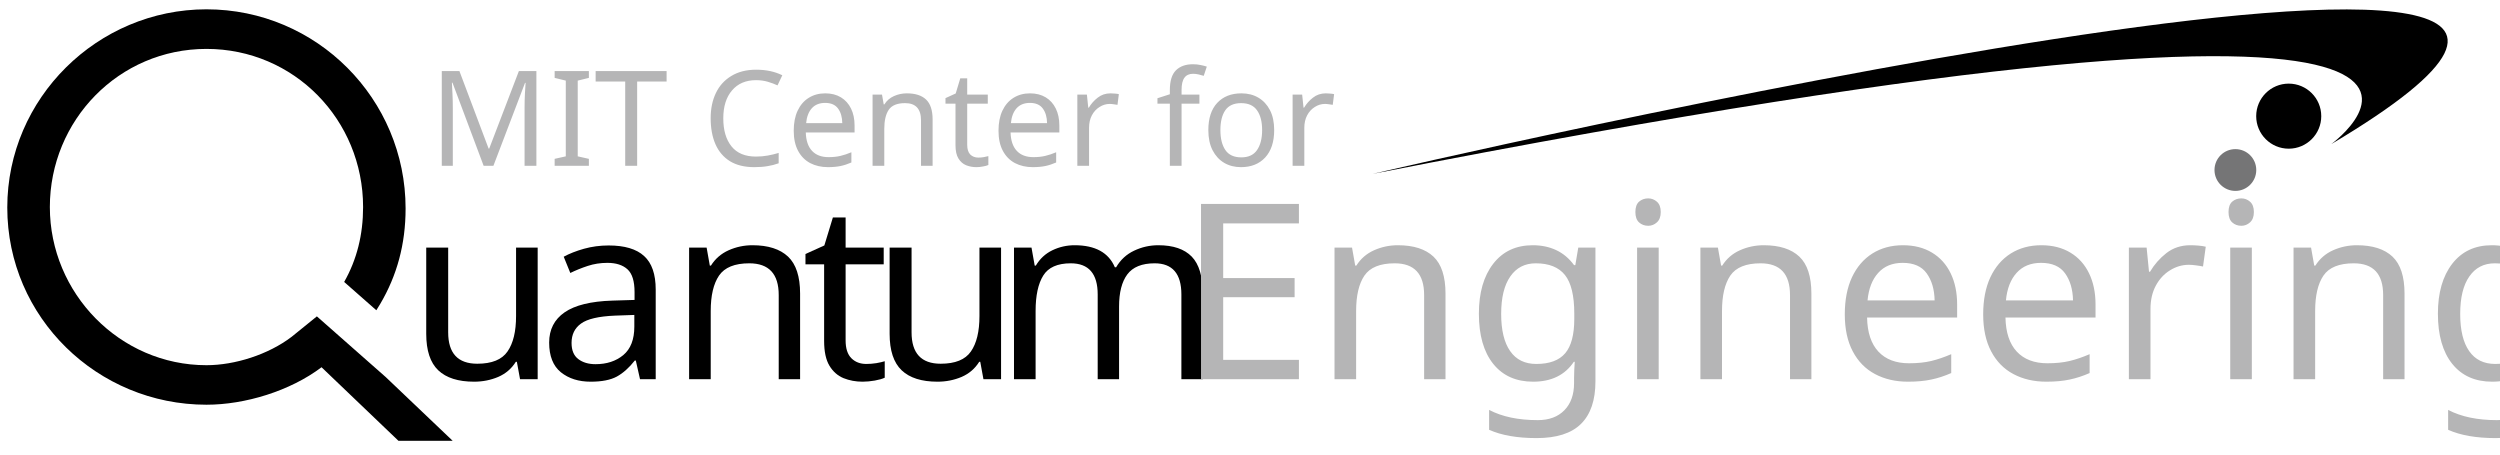
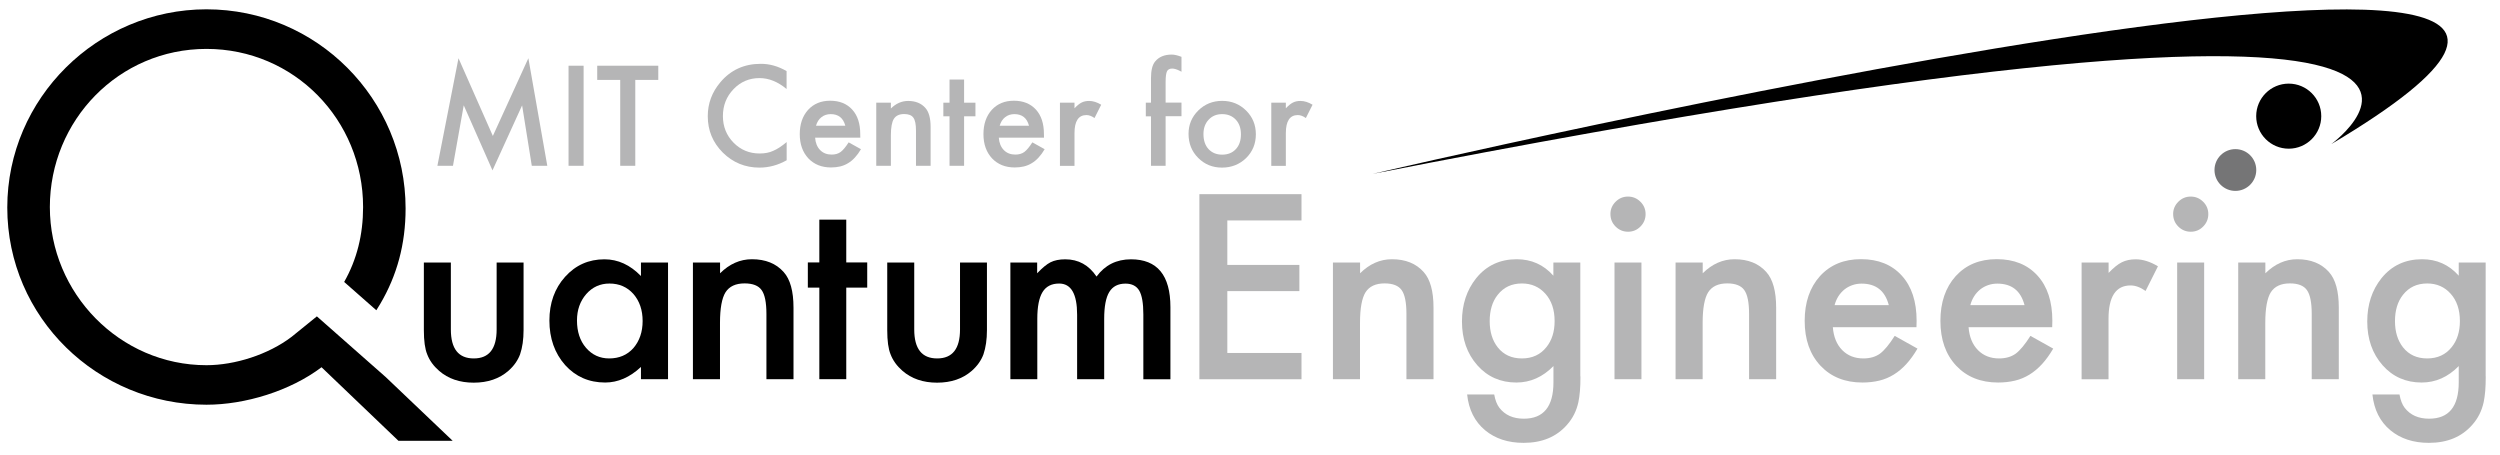
<svg xmlns="http://www.w3.org/2000/svg" version="1.1" id="Layer_1" x="0px" y="0px" viewBox="0 0 343.51 62.4" style="enable-background:new 0 0 343.51 62.4;" xml:space="preserve">
  <style type="text/css">
	.st0{fill:#B5B5B6;}
- 	.st1{font-family:'Futura-Medium';}
- 	.st2{font-size:18.235px;}
- 	.st3{font-size:33.72px;}
- 	.st4{letter-spacing:-1;}
- 	.st5{fill:#757576;}
+ 	.st1{fill:#757576;}
</style>
-   <text transform="matrix(1 0 0 1 58.9372 22.7795)" class="st0 st1 st2">MIT Center for</text>
+   <g>
+     <path class="st0" d="M60.1,22.78L63,8l4.72,10.68L72.6,8l2.6,14.78h-2.13l-1.33-8.3l-4.07,8.93l-3.95-8.94l-1.48,8.31H60.1z" />
+     <path class="st0" d="M80.19,9.03v13.75h-2.07V9.03H80.19z" />
+     <path class="st0" d="M87.29,10.98v11.8h-2.07v-11.8h-3.16V9.03h8.39v1.95H87.29z" />
+     <path class="st0" d="M108.08,9.77v2.46c-1.2-1-2.44-1.5-3.72-1.5c-1.41,0-2.6,0.51-3.57,1.52c-0.97,1.01-1.46,2.24-1.46,3.7   c0,1.44,0.49,2.66,1.46,3.65s2.17,1.49,3.58,1.49c0.73,0,1.35-0.12,1.86-0.36c0.29-0.12,0.58-0.28,0.89-0.48   c0.31-0.2,0.63-0.45,0.97-0.73v2.5c-1.19,0.67-2.43,1.01-3.74,1.01c-1.96,0-3.64-0.69-5.03-2.06c-1.38-1.38-2.07-3.05-2.07-5   c0-1.75,0.58-3.31,1.74-4.68c1.42-1.68,3.27-2.52,5.53-2.52C105.73,8.76,106.93,9.1,108.08,9.77z" />
+     <path class="st0" d="M118.21,18.92H112c0.05,0.71,0.28,1.28,0.69,1.7c0.41,0.42,0.94,0.62,1.58,0.62c0.5,0,0.91-0.12,1.24-0.36   c0.32-0.24,0.69-0.68,1.1-1.32l1.69,0.94c-0.26,0.45-0.54,0.83-0.83,1.14c-0.29,0.32-0.6,0.58-0.94,0.78   c-0.33,0.21-0.69,0.35-1.08,0.45c-0.39,0.09-0.8,0.14-1.26,0.14c-1.29,0-2.33-0.42-3.12-1.25c-0.78-0.84-1.18-1.95-1.18-3.33   c0-1.37,0.38-2.48,1.14-3.33c0.77-0.84,1.78-1.26,3.04-1.26c1.28,0,2.29,0.41,3.03,1.22c0.74,0.81,1.1,1.93,1.1,3.36L118.21,18.92z    M116.15,17.28c-0.28-1.07-0.95-1.6-2.02-1.6c-0.24,0-0.47,0.04-0.69,0.11c-0.21,0.07-0.41,0.18-0.58,0.32   c-0.18,0.14-0.33,0.31-0.45,0.5c-0.12,0.2-0.22,0.42-0.29,0.67H116.15z" />
+     <path class="st0" d="M120.4,14.11h2.01v0.8c0.7-0.69,1.49-1.04,2.37-1.04c1.01,0,1.8,0.32,2.36,0.95c0.49,0.54,0.73,1.42,0.73,2.64   v5.32h-2.01v-4.84c0-0.85-0.12-1.45-0.36-1.77c-0.23-0.33-0.65-0.5-1.26-0.5c-0.67,0-1.14,0.22-1.42,0.66   c-0.27,0.43-0.41,1.19-0.41,2.27v4.18h-2.01V14.11z" />
+     <path class="st0" d="M132.47,15.98v6.8h-2v-6.8h-0.85v-1.87h0.85v-3.18h2v3.18h1.56v1.87H132.47z" />
+     <path class="st0" d="M143.45,18.92h-6.21c0.05,0.71,0.28,1.28,0.69,1.7c0.41,0.42,0.94,0.62,1.58,0.62c0.5,0,0.91-0.12,1.24-0.36   c0.32-0.24,0.69-0.68,1.1-1.32l1.69,0.94c-0.26,0.45-0.54,0.83-0.83,1.14c-0.29,0.32-0.6,0.58-0.94,0.78   c-0.33,0.21-0.69,0.35-1.08,0.45c-0.39,0.09-0.8,0.14-1.26,0.14c-1.29,0-2.33-0.42-3.12-1.25c-0.78-0.84-1.18-1.95-1.18-3.33   c0-1.37,0.38-2.48,1.14-3.33c0.77-0.84,1.78-1.26,3.04-1.26c1.28,0,2.29,0.41,3.03,1.22c0.74,0.81,1.1,1.93,1.1,3.36L143.45,18.92z    M141.39,17.28c-0.28-1.07-0.95-1.6-2.02-1.6c-0.24,0-0.47,0.04-0.69,0.11c-0.21,0.07-0.41,0.18-0.58,0.32   c-0.18,0.14-0.33,0.31-0.45,0.5c-0.12,0.2-0.22,0.42-0.29,0.67H141.39z" />
+     <path class="st0" d="M145.64,14.11h2v0.77c0.37-0.39,0.69-0.65,0.98-0.79c0.29-0.15,0.64-0.22,1.03-0.22   c0.53,0,1.08,0.17,1.66,0.52l-0.92,1.83c-0.38-0.27-0.75-0.41-1.11-0.41c-1.09,0-1.64,0.83-1.64,2.48v4.5h-2V14.11z" />
+     <path class="st0" d="M160.16,15.98v6.8h-2.01v-6.8h-0.71v-1.87h0.71v-3.35c0-1.09,0.19-1.86,0.57-2.31C159.24,7.81,160,7.5,161,7.5   c0.36,0,0.8,0.1,1.34,0.31v2.05l-0.2-0.11c-0.43-0.22-0.79-0.33-1.07-0.33c-0.36,0-0.6,0.13-0.72,0.38   c-0.12,0.25-0.19,0.73-0.19,1.44v2.86h2.18v1.87H160.16z" />
+     <path class="st0" d="M163.31,18.38c0-1.25,0.45-2.32,1.34-3.2c0.9-0.88,1.99-1.32,3.28-1.32c1.29,0,2.39,0.44,3.29,1.33   c0.89,0.88,1.34,1.97,1.34,3.26c0,1.3-0.45,2.39-1.34,3.27c-0.9,0.87-2.01,1.31-3.32,1.31c-1.3,0-2.39-0.45-3.27-1.34   C163.75,20.81,163.31,19.71,163.31,18.38z M165.36,18.42c0,0.87,0.23,1.55,0.69,2.06c0.48,0.51,1.1,0.77,1.88,0.77   c0.78,0,1.41-0.25,1.88-0.76c0.47-0.5,0.7-1.18,0.7-2.02s-0.23-1.52-0.7-2.02c-0.48-0.51-1.1-0.77-1.88-0.77   c-0.77,0-1.39,0.26-1.86,0.77C165.6,16.95,165.36,17.61,165.36,18.42z" />
+     <path class="st0" d="M174.68,14.11h2v0.77c0.37-0.39,0.69-0.65,0.98-0.79c0.29-0.15,0.64-0.22,1.03-0.22   c0.53,0,1.08,0.17,1.66,0.52l-0.92,1.83c-0.38-0.27-0.75-0.41-1.11-0.41c-1.09,0-1.64,0.83-1.64,2.48v4.5h-2V14.11z" />
+   </g>
  <path d="M43.54,43.47l-3.47,2.81c-3.2,2.44-7.8,3.9-11.7,3.9c-11.91,0-21.52-9.89-21.52-21.73c0-11.91,9.47-21.73,21.52-21.73  c12.05,0,21.52,9.75,21.52,21.73c0,3.79-0.85,7.21-2.6,10.29l4.42,3.89c0.19-0.29,0.37-0.58,0.54-0.88  c2.29-3.89,3.48-8.18,3.48-13.1c0-15.04-12.19-27.37-27.37-27.37C13.4,1.29,1,13.48,1,28.52c0,15.11,12.4,27.09,27.37,27.09  c5.29,0,11.49-1.88,15.81-5.15l10.57,10.11h7.45l-9.2-8.76L43.54,43.47z" />
-   <text transform="matrix(1 0 0 1 55.9093 52.1023)">
-     <tspan x="0" y="0" class="st1 st3">u</tspan>
-     <tspan x="18" y="0" class="st1 st3 st4">an</tspan>
-     <tspan x="54.22" y="0" class="st1 st3">t</tspan>
-     <tspan x="63.67" y="0" class="st1 st3 st4">u</tspan>
-     <tspan x="80.56" y="0" class="st1 st3">m</tspan>
-   </text>
+   <g>
+     <path d="M61.95,36.07v9.2c0,2.66,1.05,3.98,3.15,3.98c2.1,0,3.14-1.33,3.14-3.98v-9.2h3.7v9.29c0,1.28-0.16,2.39-0.48,3.33   c-0.31,0.83-0.84,1.59-1.6,2.26c-1.25,1.09-2.84,1.63-4.77,1.63c-1.92,0-3.51-0.54-4.76-1.63c-0.77-0.67-1.31-1.42-1.63-2.26   c-0.31-0.75-0.46-1.85-0.46-3.33v-9.29H61.95z" />
+     <path d="M88.07,36.07h3.72V52.1h-3.72v-1.68c-1.53,1.43-3.17,2.14-4.92,2.14c-2.22,0-4.05-0.8-5.5-2.4   c-1.44-1.63-2.16-3.68-2.16-6.12c0-2.4,0.72-4.41,2.16-6.01s3.24-2.4,5.4-2.4c1.87,0,3.54,0.77,5.02,2.3V36.07z M79.28,44.03   c0,1.54,0.41,2.79,1.23,3.75c0.84,0.98,1.91,1.47,3.19,1.47c1.37,0,2.48-0.47,3.33-1.42c0.84-0.98,1.27-2.22,1.27-3.72   s-0.42-2.74-1.27-3.72c-0.85-0.95-1.94-1.43-3.29-1.43c-1.27,0-2.34,0.48-3.19,1.45C79.7,41.39,79.28,42.6,79.28,44.03z" />
+     <path d="M95.22,36.07h3.72v1.48c1.29-1.28,2.75-1.93,4.38-1.93c1.87,0,3.32,0.59,4.36,1.76c0.9,1,1.35,2.63,1.35,4.89v9.83h-3.72   v-8.96c0-1.58-0.22-2.67-0.66-3.28c-0.43-0.61-1.21-0.92-2.34-0.92c-1.23,0-2.1,0.41-2.62,1.22c-0.5,0.8-0.76,2.2-0.76,4.2v7.74   h-3.72V36.07z" />
+     <path d="M116.28,39.52V52.1h-3.7V39.52H111v-3.46h1.58v-5.88h3.7v5.88h2.88v3.46H116.28z" />
+     <path d="M125.62,36.07v9.2c0,2.66,1.05,3.98,3.15,3.98c2.1,0,3.14-1.33,3.14-3.98v-9.2h3.7v9.29c0,1.28-0.16,2.39-0.48,3.33   c-0.31,0.83-0.84,1.59-1.6,2.26c-1.25,1.09-2.84,1.63-4.77,1.63c-1.92,0-3.51-0.54-4.76-1.63c-0.77-0.67-1.31-1.42-1.63-2.26   c-0.31-0.75-0.46-1.85-0.46-3.33v-9.29H125.62z" />
+     <path d="M138.81,36.07h3.7v1.48c0.71-0.75,1.32-1.25,1.83-1.51c0.54-0.27,1.21-0.41,2.03-0.41c1.81,0,3.24,0.79,4.3,2.37   c1.16-1.58,2.74-2.37,4.73-2.37c3.61,0,5.42,2.19,5.42,6.57v9.91h-3.72V43.2c0-1.54-0.19-2.62-0.56-3.26   c-0.38-0.65-1.02-0.97-1.89-0.97c-1.02,0-1.76,0.38-2.23,1.15c-0.47,0.77-0.7,2-0.7,3.7v8.28h-3.72v-8.86   c0-2.85-0.82-4.28-2.47-4.28c-1.04,0-1.8,0.39-2.28,1.17s-0.72,2.01-0.72,3.69v8.28h-3.7V36.07z" />
+   </g>
  <path d="M188.61,23.89c0,0,205.51-47.99,131.72-4.09C320.32,19.8,361.17-9.93,188.61,23.89z" />
-   <text transform="matrix(1 0 0 1 161.7589 52.1023)" class="st0 st1 st3">Engineering</text>
+   <g>
+     <path class="st0" d="M178.83,30.29h-10.19v6.11h9.9V40h-9.9v8.5h10.19v3.61H164.8V26.68h14.03V30.29z" />
+     <path class="st0" d="M183.16,36.07h3.72v1.48c1.29-1.28,2.75-1.93,4.38-1.93c1.87,0,3.32,0.59,4.36,1.76c0.9,1,1.35,2.63,1.35,4.89   v9.83h-3.72v-8.96c0-1.58-0.22-2.67-0.66-3.28c-0.43-0.61-1.21-0.92-2.34-0.92c-1.23,0-2.1,0.41-2.62,1.22   c-0.5,0.8-0.76,2.2-0.76,4.2v7.74h-3.72V36.07z" />
+     <path class="st0" d="M217.16,51.72c0,0.76-0.02,1.42-0.07,2c-0.05,0.58-0.12,1.08-0.21,1.52c-0.26,1.21-0.78,2.24-1.55,3.11   c-1.45,1.67-3.44,2.5-5.98,2.5c-2.14,0-3.9-0.58-5.29-1.73c-1.43-1.19-2.25-2.83-2.47-4.92h3.72c0.14,0.79,0.38,1.4,0.71,1.83   c0.77,1,1.89,1.5,3.36,1.5c2.71,0,4.07-1.66,4.07-4.99v-2.24c-1.47,1.5-3.17,2.26-5.09,2.26c-2.18,0-3.97-0.79-5.37-2.37   c-1.41-1.6-2.11-3.61-2.11-6.01c0-2.34,0.65-4.32,1.96-5.96c1.4-1.73,3.26-2.6,5.56-2.6c2.02,0,3.7,0.75,5.04,2.26v-1.81h3.7V51.72   z M213.61,44.12c0-1.56-0.42-2.8-1.25-3.74c-0.85-0.96-1.93-1.43-3.24-1.43c-1.41,0-2.51,0.52-3.33,1.56   c-0.74,0.93-1.1,2.14-1.1,3.62c0,1.46,0.37,2.66,1.1,3.59c0.8,1.02,1.91,1.53,3.33,1.53s2.54-0.52,3.36-1.55   C213.23,46.77,213.61,45.58,213.61,44.12z" />
+     <path class="st0" d="M221.28,29.4c0-0.65,0.24-1.21,0.71-1.68c0.47-0.47,1.04-0.71,1.7-0.71c0.67,0,1.24,0.24,1.71,0.71   c0.47,0.46,0.71,1.03,0.71,1.7s-0.24,1.24-0.71,1.71c-0.46,0.47-1.03,0.71-1.7,0.71c-0.67,0-1.24-0.24-1.71-0.71   C221.51,30.65,221.28,30.08,221.28,29.4z M225.54,36.07V52.1h-3.7V36.07H225.54z" />
+     <path class="st0" d="M230.24,36.07h3.72v1.48c1.29-1.28,2.75-1.93,4.38-1.93c1.87,0,3.32,0.59,4.36,1.76c0.9,1,1.35,2.63,1.35,4.89   v9.83h-3.72v-8.96c0-1.58-0.22-2.67-0.66-3.28c-0.43-0.61-1.21-0.92-2.34-0.92c-1.23,0-2.1,0.41-2.62,1.22   c-0.5,0.8-0.76,2.2-0.76,4.2v7.74h-3.72V36.07z" />
+     <path class="st0" d="M263.33,44.96h-11.49c0.1,1.32,0.53,2.37,1.28,3.14c0.76,0.77,1.73,1.15,2.91,1.15c0.92,0,1.68-0.22,2.29-0.66   c0.59-0.44,1.27-1.25,2.02-2.44l3.13,1.75c-0.48,0.82-0.99,1.53-1.53,2.12c-0.54,0.59-1.11,1.07-1.73,1.45   c-0.62,0.38-1.28,0.66-1.99,0.83s-1.49,0.26-2.32,0.26c-2.39,0-4.31-0.77-5.76-2.31c-1.45-1.55-2.17-3.6-2.17-6.16   c0-2.54,0.7-4.59,2.11-6.16c1.42-1.55,3.29-2.32,5.63-2.32c2.36,0,4.23,0.75,5.6,2.26c1.36,1.49,2.04,3.56,2.04,6.21L263.33,44.96z    M259.53,41.93c-0.52-1.98-1.76-2.96-3.74-2.96c-0.45,0-0.87,0.07-1.27,0.21c-0.4,0.14-0.75,0.33-1.08,0.59   c-0.32,0.26-0.6,0.57-0.83,0.93s-0.41,0.77-0.53,1.23H259.53z" />
+     <path class="st0" d="M281.98,44.96h-11.49c0.1,1.32,0.53,2.37,1.28,3.14c0.76,0.77,1.73,1.15,2.91,1.15c0.92,0,1.68-0.22,2.29-0.66   c0.59-0.44,1.27-1.25,2.02-2.44l3.13,1.75c-0.48,0.82-0.99,1.53-1.53,2.12c-0.54,0.59-1.11,1.07-1.73,1.45   c-0.62,0.38-1.28,0.66-1.99,0.83s-1.49,0.26-2.32,0.26c-2.39,0-4.31-0.77-5.76-2.31c-1.45-1.55-2.17-3.6-2.17-6.16   c0-2.54,0.7-4.59,2.11-6.16c1.42-1.55,3.29-2.32,5.63-2.32c2.36,0,4.23,0.75,5.6,2.26c1.36,1.49,2.04,3.56,2.04,6.21L281.98,44.96z    M278.18,41.93c-0.52-1.98-1.76-2.96-3.74-2.96c-0.45,0-0.87,0.07-1.27,0.21c-0.4,0.14-0.75,0.33-1.08,0.59   c-0.32,0.26-0.6,0.57-0.83,0.93s-0.41,0.77-0.53,1.23H278.18z" />
+     <path class="st0" d="M286.03,36.07h3.7v1.43c0.68-0.71,1.28-1.2,1.81-1.46c0.54-0.27,1.17-0.41,1.91-0.41c0.98,0,2,0.32,3.06,0.96   l-1.7,3.39c-0.7-0.5-1.39-0.76-2.06-0.76c-2.02,0-3.03,1.53-3.03,4.58v8.31h-3.7V36.07z" />
+     <path class="st0" d="M298.6,29.4c0-0.65,0.24-1.21,0.71-1.68c0.47-0.47,1.04-0.71,1.7-0.71c0.67,0,1.24,0.24,1.71,0.71   c0.47,0.46,0.71,1.03,0.71,1.7s-0.24,1.24-0.71,1.71c-0.46,0.47-1.03,0.71-1.7,0.71c-0.67,0-1.24-0.24-1.71-0.71   C298.83,30.65,298.6,30.08,298.6,29.4z M302.86,36.07V52.1h-3.71V36.07H302.86z" />
+     <path class="st0" d="M307.55,36.07h3.72v1.48c1.3-1.28,2.76-1.93,4.38-1.93c1.87,0,3.32,0.59,4.36,1.76c0.9,1,1.35,2.63,1.35,4.89   v9.83h-3.72v-8.96c0-1.58-0.22-2.67-0.66-3.28c-0.43-0.61-1.21-0.92-2.34-0.92c-1.23,0-2.1,0.41-2.62,1.22   c-0.5,0.8-0.76,2.2-0.76,4.2v7.74h-3.72V36.07z" />
+     <path class="st0" d="M341.55,51.72c0,0.76-0.02,1.42-0.07,2c-0.05,0.58-0.12,1.08-0.21,1.52c-0.26,1.21-0.78,2.24-1.55,3.11   c-1.45,1.67-3.44,2.5-5.98,2.5c-2.14,0-3.9-0.58-5.29-1.73c-1.43-1.19-2.25-2.83-2.47-4.92h3.72c0.14,0.79,0.38,1.4,0.71,1.83   c0.77,1,1.89,1.5,3.36,1.5c2.71,0,4.07-1.66,4.07-4.99v-2.24c-1.47,1.5-3.17,2.26-5.09,2.26c-2.18,0-3.97-0.79-5.37-2.37   c-1.41-1.6-2.11-3.61-2.11-6.01c0-2.34,0.65-4.32,1.96-5.96c1.4-1.73,3.26-2.6,5.57-2.6c2.02,0,3.7,0.75,5.04,2.26v-1.81h3.7V51.72   z M338,44.12c0-1.56-0.42-2.8-1.25-3.74c-0.85-0.96-1.93-1.43-3.24-1.43c-1.41,0-2.51,0.52-3.33,1.56c-0.74,0.93-1.1,2.14-1.1,3.62   c0,1.46,0.37,2.66,1.1,3.59c0.8,1.02,1.91,1.53,3.33,1.53s2.54-0.52,3.36-1.55C337.62,46.77,338,45.58,338,44.12z" />
+   </g>
  <circle cx="314.48" cy="15.96" r="4.47" />
-   <circle class="st5" cx="307.15" cy="23.36" r="2.87" />
+   <circle class="st1" cx="307.15" cy="23.36" r="2.87" />
</svg>
